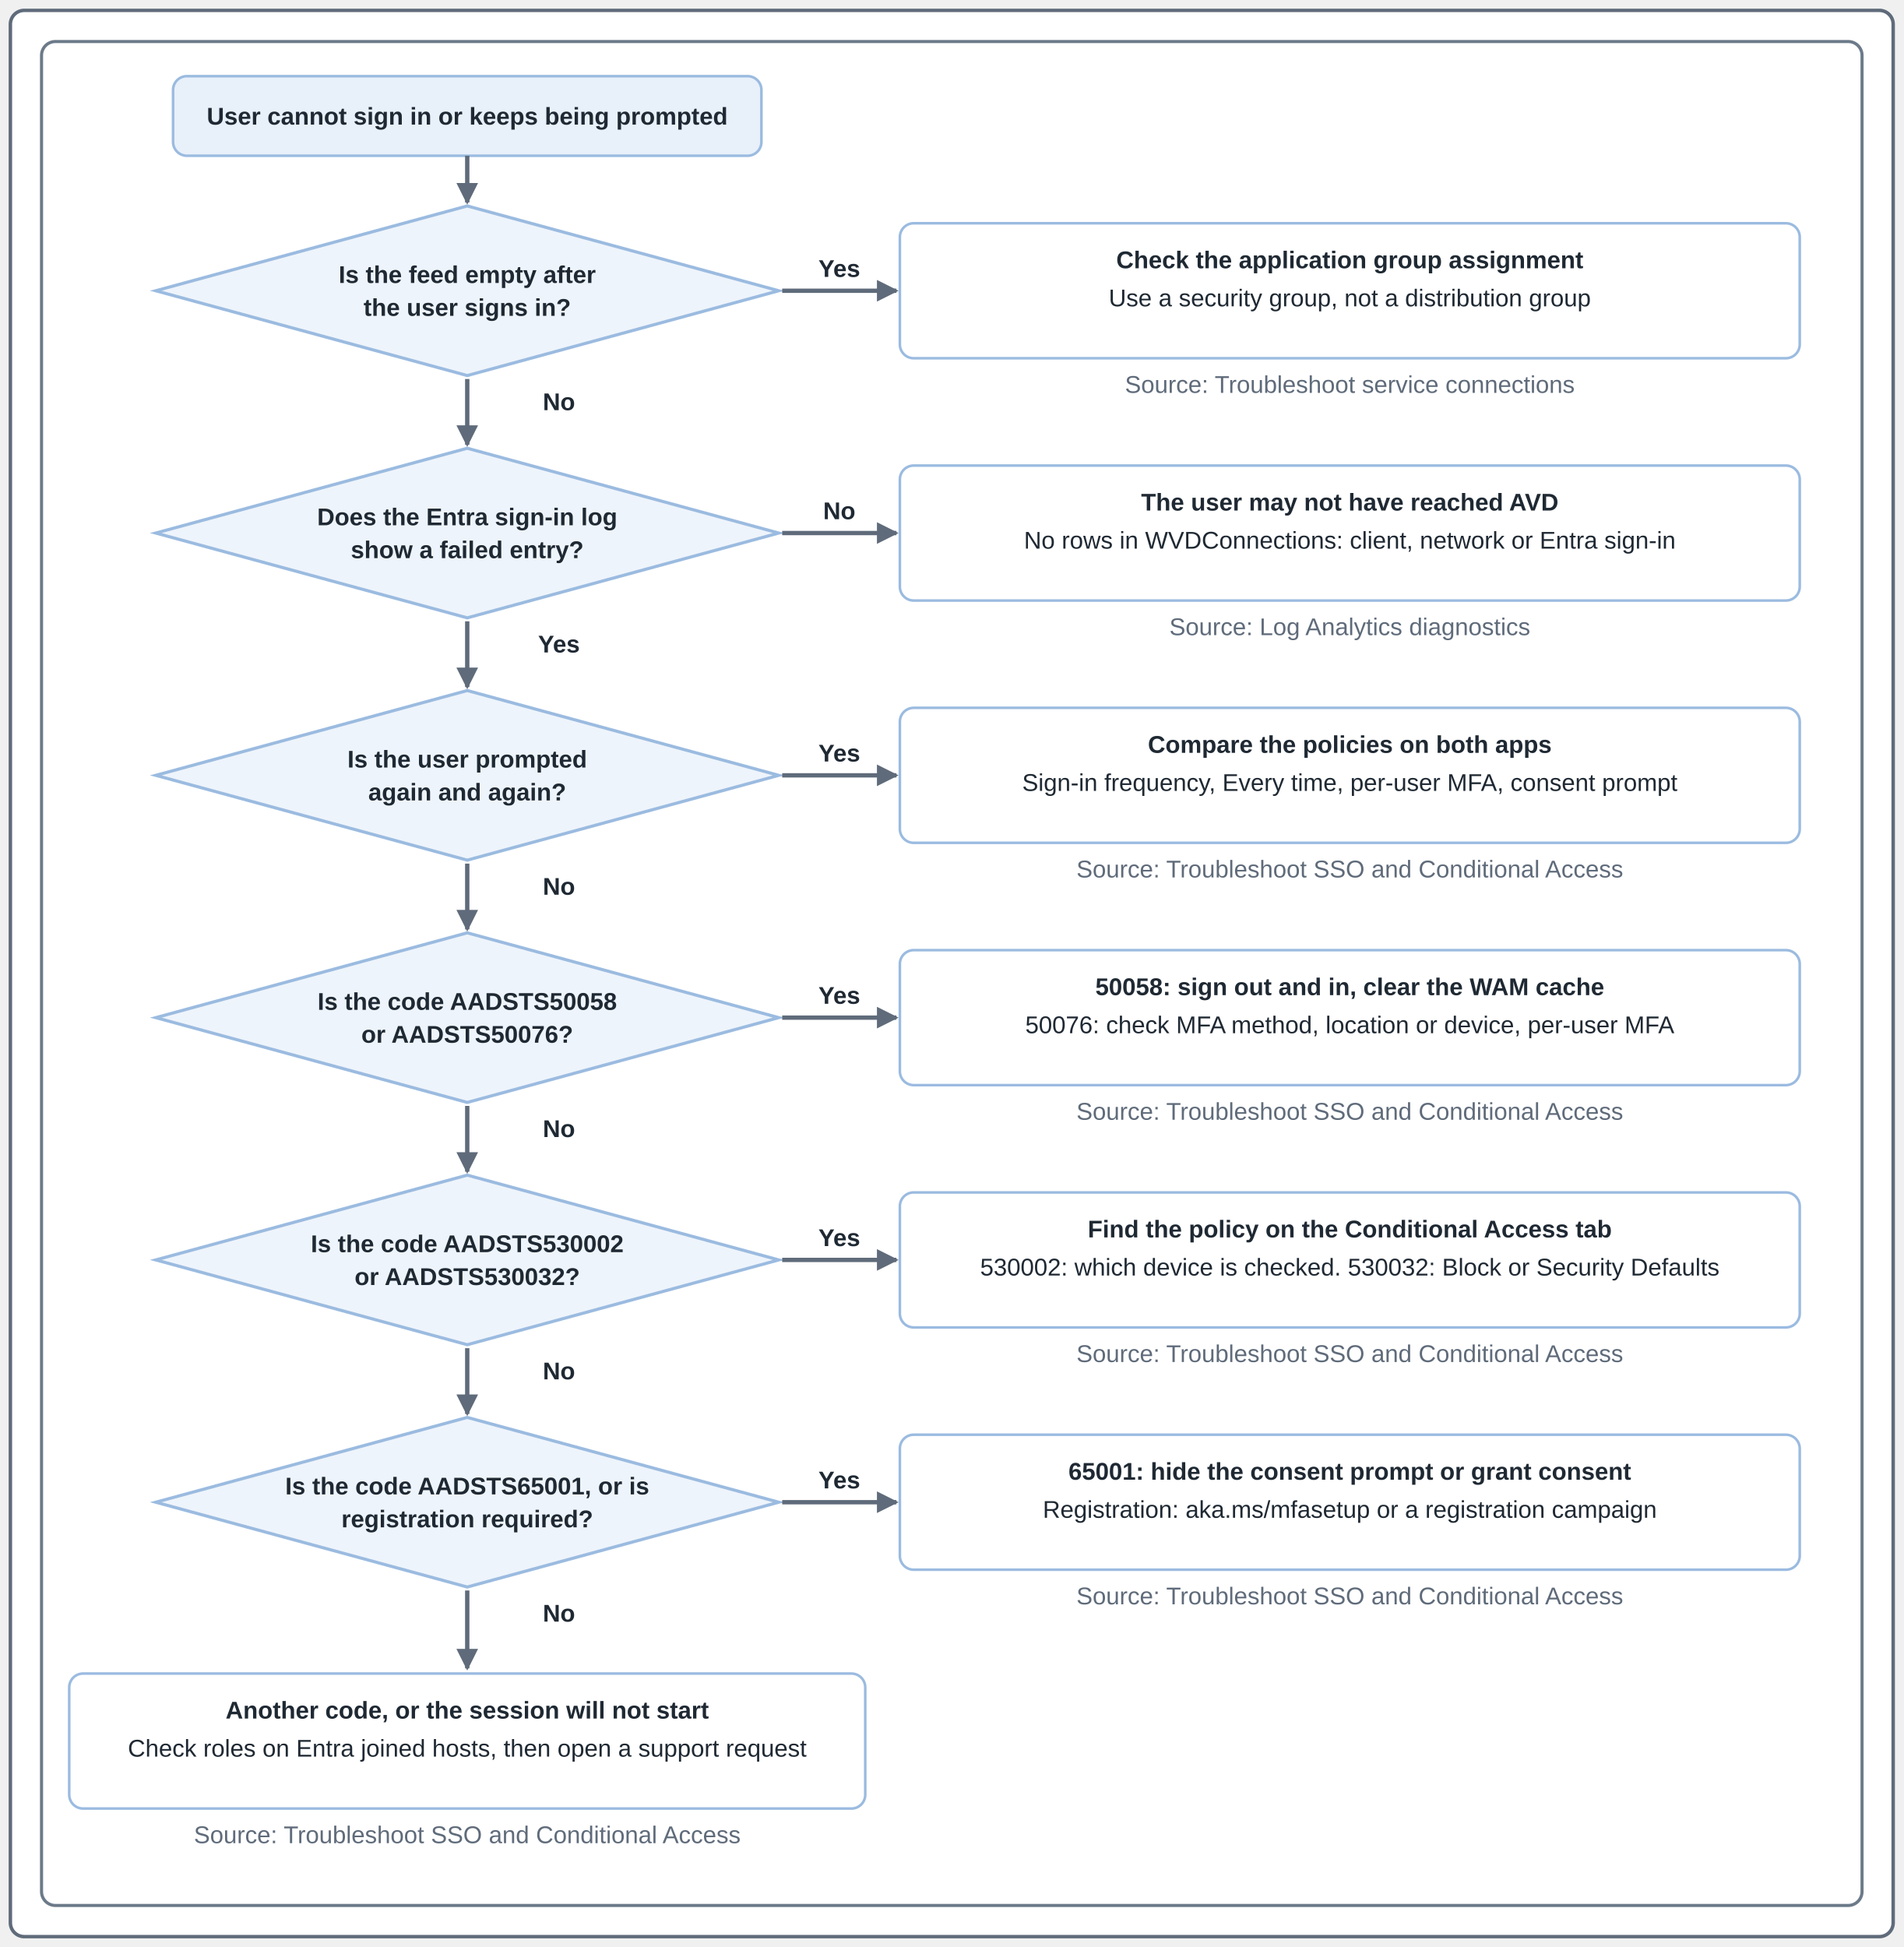
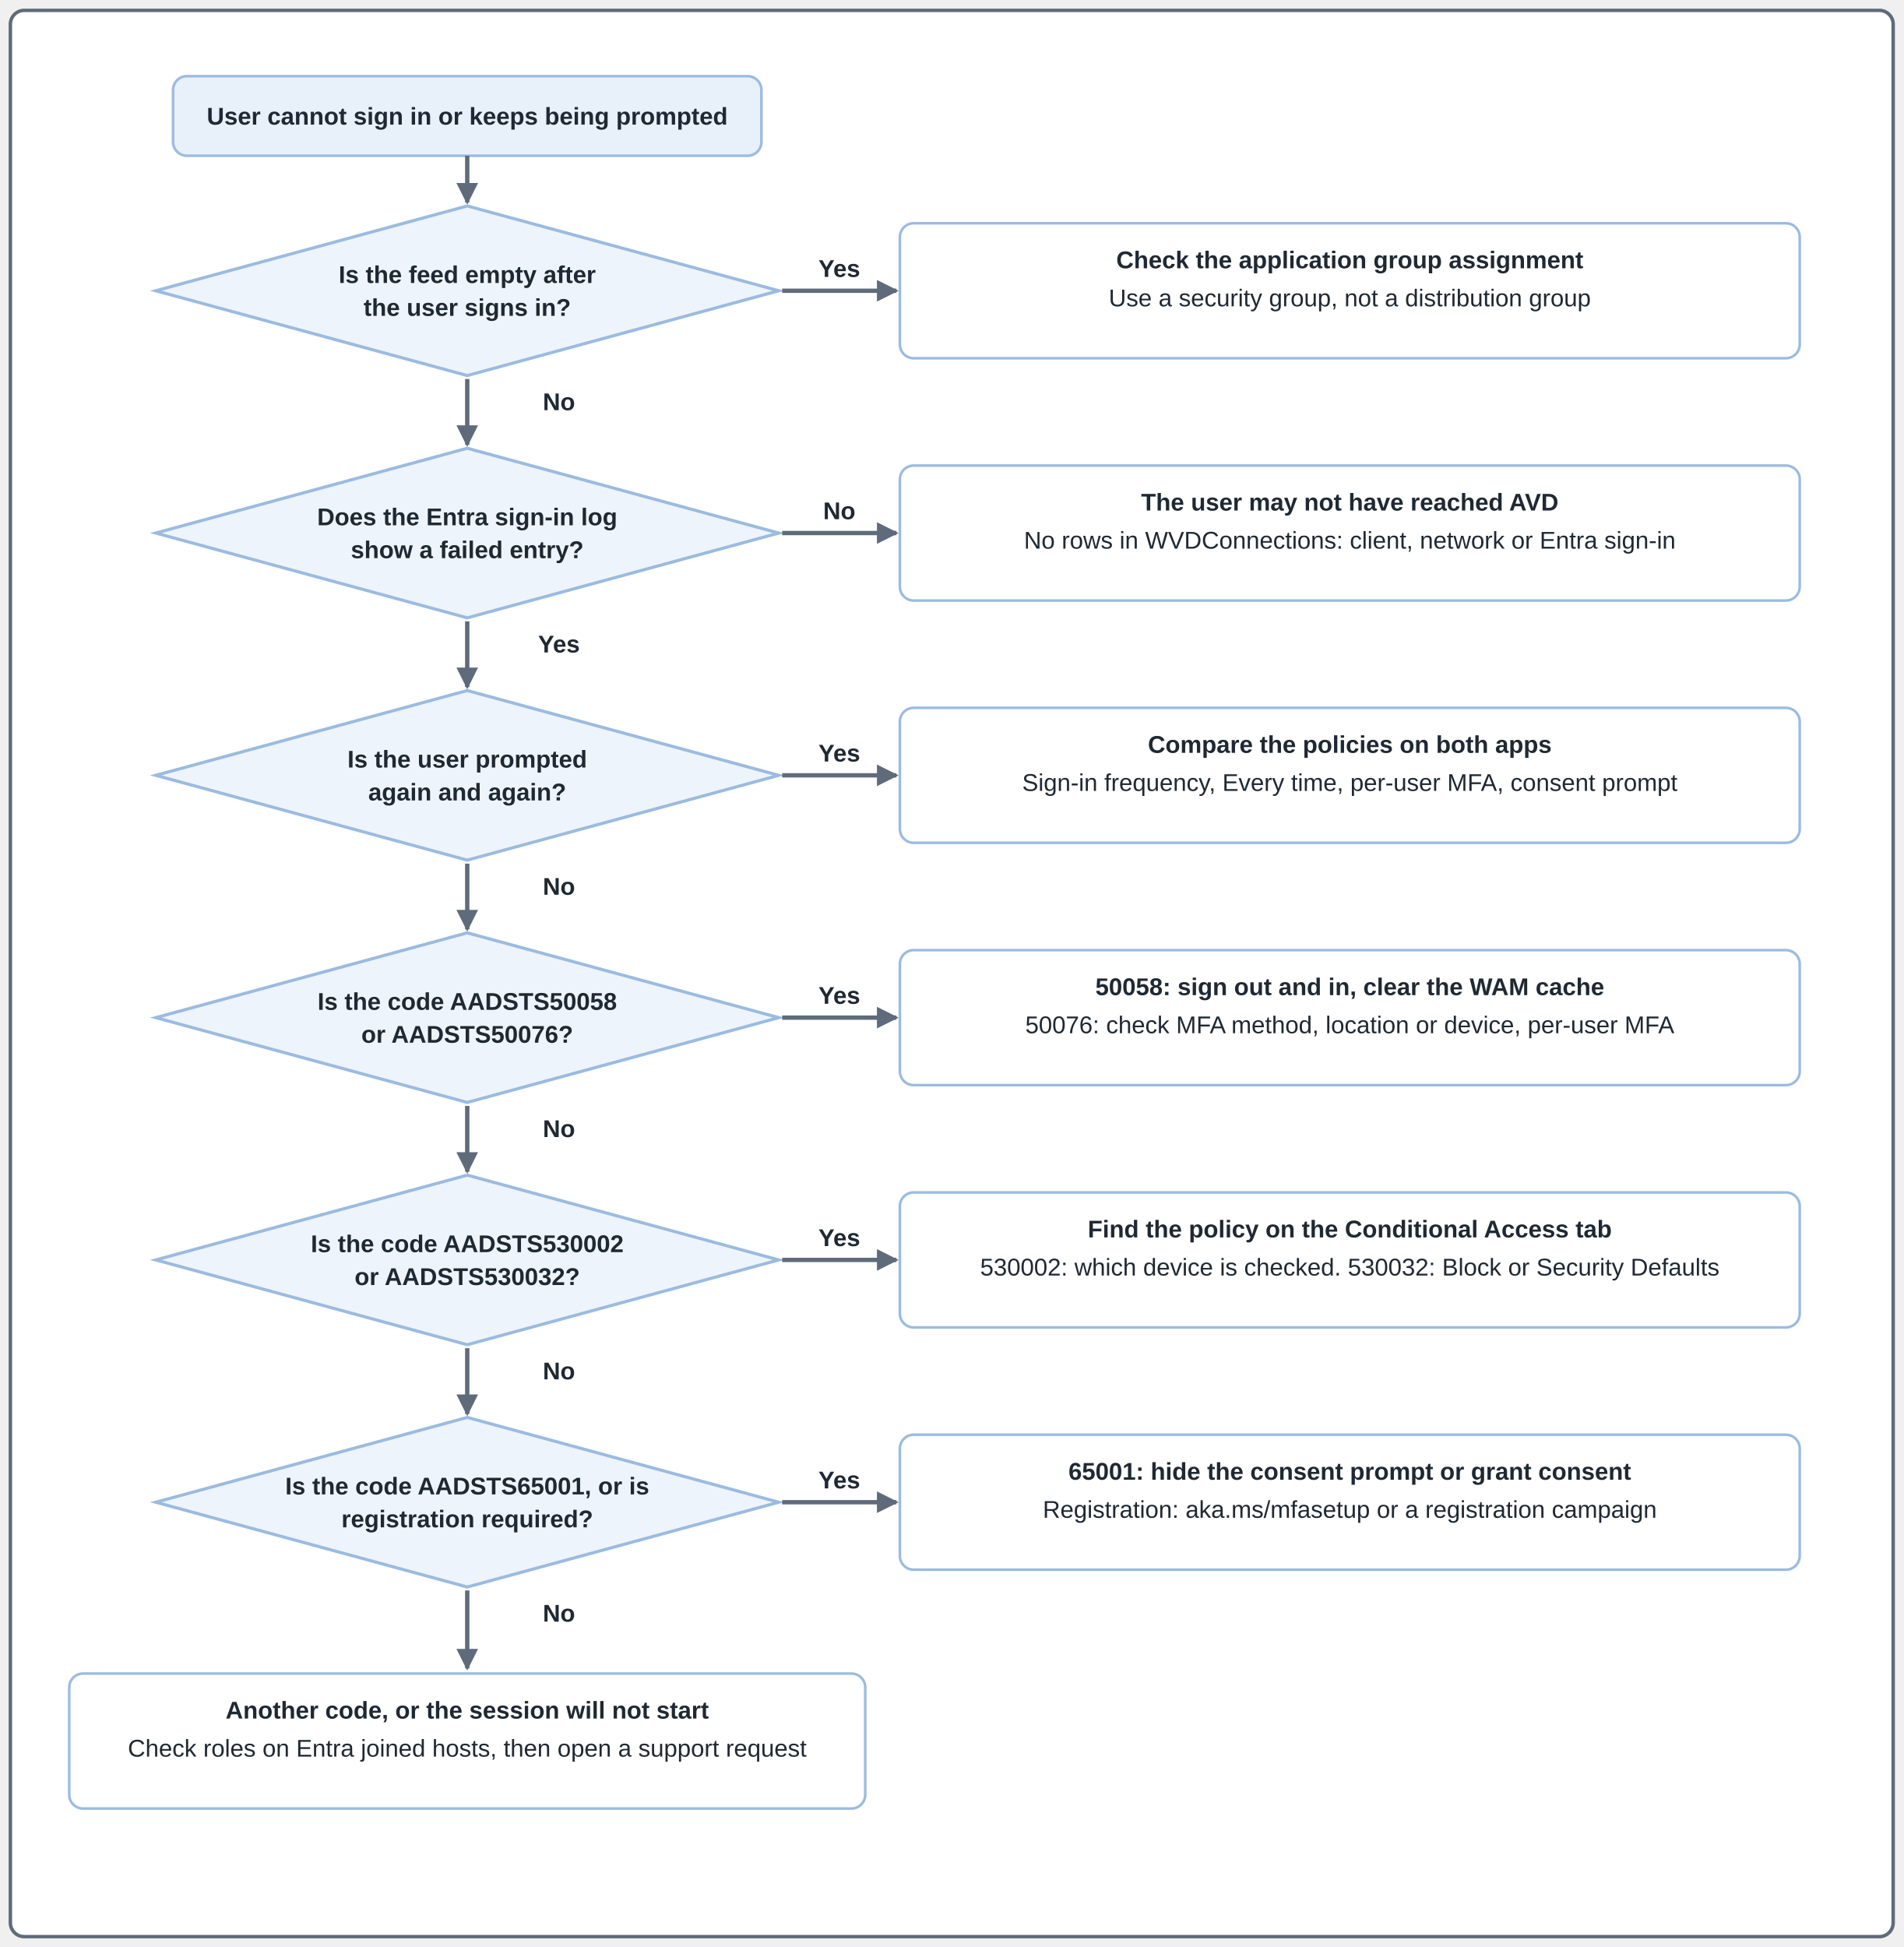
<svg xmlns="http://www.w3.org/2000/svg" viewBox="0 0 1100 1125" width="1100" height="1125" role="img" aria-labelledby="t d" font-family="Segoe UI, Arial, sans-serif">
  <defs>
    <marker id="a" viewBox="0 0 10 10" refX="9" refY="5" markerWidth="5" markerHeight="5" orient="auto">
      <path d="M0,0 L10,5 L0,10 z" fill="#5f6b7a" />
    </marker>
  </defs>
  <rect x="6" y="6" width="1088" height="1113" rx="8" fill="#ffffff" stroke="#5f6b7a" stroke-width="2" />
-   <rect x="24" y="24" width="1052" height="1077" rx="8" fill="#ffffff" stroke="#6c7a89" stroke-width="1.8" />
  <rect x="100.0" y="44" width="340" height="46" rx="8" fill="#e8f0fa" stroke="#9bbbe0" stroke-width="1.5" />
  <text x="270.0" y="72.0" font-size="14" font-weight="600" text-anchor="middle" fill="#1f2933">User cannot sign in or keeps being prompted</text>
  <line x1="270" y1="90" x2="270" y2="117.0" stroke="#5f6b7a" stroke-width="2.5" marker-end="url(#a)" />
  <polygon points="270,119.0 450.0,168 270,217.0 90.0,168" fill="#eef4fb" stroke="#9bbbe0" stroke-width="1.8" />
  <text x="270" y="163.5" font-size="14" font-weight="600" text-anchor="middle" fill="#1f2933">Is the feed empty after</text>
  <text x="270" y="182.5" font-size="14" font-weight="600" text-anchor="middle" fill="#1f2933">the user signs in?</text>
  <line x1="452.0" y1="168" x2="518" y2="168" stroke="#5f6b7a" stroke-width="2.5" marker-end="url(#a)" />
  <text x="485.0" y="160" font-size="14" font-weight="600" text-anchor="middle" fill="#1f2933">Yes</text>
  <rect x="520" y="129.0" width="520" height="78" rx="8" fill="#ffffff" stroke="#9bbbe0" stroke-width="1.5" />
  <text x="780.0" y="155.0" font-size="14" font-weight="600" text-anchor="middle" fill="#1f2933">Check the application group assignment</text>
  <text x="780.0" y="177.0" font-size="14" text-anchor="middle" fill="#1f2933">Use a security group, not a distribution group</text>
-   <text x="780.0" y="227.0" font-size="14" text-anchor="middle" fill="#5f6b7a">Source: Troubleshoot service connections</text>
  <line x1="270" y1="219.0" x2="270" y2="257.0" stroke="#5f6b7a" stroke-width="2.5" marker-end="url(#a)" />
  <text x="323.0" y="237.0" font-size="14" font-weight="600" text-anchor="middle" fill="#1f2933">No</text>
  <polygon points="270,259.0 450.0,308 270,357.0 90.0,308" fill="#eef4fb" stroke="#9bbbe0" stroke-width="1.8" />
  <text x="270" y="303.5" font-size="14" font-weight="600" text-anchor="middle" fill="#1f2933">Does the Entra sign-in log</text>
  <text x="270" y="322.5" font-size="14" font-weight="600" text-anchor="middle" fill="#1f2933">show a failed entry?</text>
  <line x1="452.0" y1="308" x2="518" y2="308" stroke="#5f6b7a" stroke-width="2.5" marker-end="url(#a)" />
  <text x="485.0" y="300" font-size="14" font-weight="600" text-anchor="middle" fill="#1f2933">No</text>
  <rect x="520" y="269.0" width="520" height="78" rx="8" fill="#ffffff" stroke="#9bbbe0" stroke-width="1.5" />
  <text x="780.0" y="295.0" font-size="14" font-weight="600" text-anchor="middle" fill="#1f2933">The user may not have reached AVD</text>
  <text x="780.0" y="317.0" font-size="14" text-anchor="middle" fill="#1f2933">No rows in WVDConnections: client, network or Entra sign-in</text>
-   <text x="780.0" y="367.0" font-size="14" text-anchor="middle" fill="#5f6b7a">Source: Log Analytics diagnostics</text>
  <line x1="270" y1="359.0" x2="270" y2="397.0" stroke="#5f6b7a" stroke-width="2.5" marker-end="url(#a)" />
  <text x="323.0" y="377.0" font-size="14" font-weight="600" text-anchor="middle" fill="#1f2933">Yes</text>
  <polygon points="270,399.0 450.0,448 270,497.0 90.0,448" fill="#eef4fb" stroke="#9bbbe0" stroke-width="1.8" />
  <text x="270" y="443.5" font-size="14" font-weight="600" text-anchor="middle" fill="#1f2933">Is the user prompted</text>
  <text x="270" y="462.5" font-size="14" font-weight="600" text-anchor="middle" fill="#1f2933">again and again?</text>
  <line x1="452.0" y1="448" x2="518" y2="448" stroke="#5f6b7a" stroke-width="2.5" marker-end="url(#a)" />
  <text x="485.0" y="440" font-size="14" font-weight="600" text-anchor="middle" fill="#1f2933">Yes</text>
  <rect x="520" y="409.0" width="520" height="78" rx="8" fill="#ffffff" stroke="#9bbbe0" stroke-width="1.5" />
  <text x="780.0" y="435.0" font-size="14" font-weight="600" text-anchor="middle" fill="#1f2933">Compare the policies on both apps</text>
  <text x="780.0" y="457.0" font-size="14" text-anchor="middle" fill="#1f2933">Sign-in frequency, Every time, per-user MFA, consent prompt</text>
-   <text x="780.0" y="507.0" font-size="14" text-anchor="middle" fill="#5f6b7a">Source: Troubleshoot SSO and Conditional Access</text>
  <line x1="270" y1="499.0" x2="270" y2="537.0" stroke="#5f6b7a" stroke-width="2.5" marker-end="url(#a)" />
  <text x="323.0" y="517.0" font-size="14" font-weight="600" text-anchor="middle" fill="#1f2933">No</text>
  <polygon points="270,539.0 450.0,588 270,637.0 90.0,588" fill="#eef4fb" stroke="#9bbbe0" stroke-width="1.8" />
  <text x="270" y="583.5" font-size="14" font-weight="600" text-anchor="middle" fill="#1f2933">Is the code AADSTS50058</text>
  <text x="270" y="602.5" font-size="14" font-weight="600" text-anchor="middle" fill="#1f2933">or AADSTS50076?</text>
  <line x1="452.0" y1="588" x2="518" y2="588" stroke="#5f6b7a" stroke-width="2.5" marker-end="url(#a)" />
  <text x="485.0" y="580" font-size="14" font-weight="600" text-anchor="middle" fill="#1f2933">Yes</text>
  <rect x="520" y="549.0" width="520" height="78" rx="8" fill="#ffffff" stroke="#9bbbe0" stroke-width="1.5" />
  <text x="780.0" y="575.0" font-size="14" font-weight="600" text-anchor="middle" fill="#1f2933">50058: sign out and in, clear the WAM cache</text>
  <text x="780.0" y="597.0" font-size="14" text-anchor="middle" fill="#1f2933">50076: check MFA method, location or device, per-user MFA</text>
-   <text x="780.0" y="647.0" font-size="14" text-anchor="middle" fill="#5f6b7a">Source: Troubleshoot SSO and Conditional Access</text>
  <line x1="270" y1="639.0" x2="270" y2="677.0" stroke="#5f6b7a" stroke-width="2.5" marker-end="url(#a)" />
  <text x="323.0" y="657.0" font-size="14" font-weight="600" text-anchor="middle" fill="#1f2933">No</text>
  <polygon points="270,679.0 450.0,728 270,777.0 90.0,728" fill="#eef4fb" stroke="#9bbbe0" stroke-width="1.8" />
  <text x="270" y="723.5" font-size="14" font-weight="600" text-anchor="middle" fill="#1f2933">Is the code AADSTS530002</text>
  <text x="270" y="742.5" font-size="14" font-weight="600" text-anchor="middle" fill="#1f2933">or AADSTS530032?</text>
  <line x1="452.0" y1="728" x2="518" y2="728" stroke="#5f6b7a" stroke-width="2.5" marker-end="url(#a)" />
  <text x="485.0" y="720" font-size="14" font-weight="600" text-anchor="middle" fill="#1f2933">Yes</text>
  <rect x="520" y="689.0" width="520" height="78" rx="8" fill="#ffffff" stroke="#9bbbe0" stroke-width="1.5" />
  <text x="780.0" y="715.0" font-size="14" font-weight="600" text-anchor="middle" fill="#1f2933">Find the policy on the Conditional Access tab</text>
  <text x="780.0" y="737.0" font-size="14" text-anchor="middle" fill="#1f2933">530002: which device is checked. 530032: Block or Security Defaults</text>
-   <text x="780.0" y="787.0" font-size="14" text-anchor="middle" fill="#5f6b7a">Source: Troubleshoot SSO and Conditional Access</text>
  <line x1="270" y1="779.0" x2="270" y2="817.0" stroke="#5f6b7a" stroke-width="2.5" marker-end="url(#a)" />
  <text x="323.0" y="797.0" font-size="14" font-weight="600" text-anchor="middle" fill="#1f2933">No</text>
  <polygon points="270,819.0 450.0,868 270,917.0 90.0,868" fill="#eef4fb" stroke="#9bbbe0" stroke-width="1.8" />
  <text x="270" y="863.5" font-size="14" font-weight="600" text-anchor="middle" fill="#1f2933">Is the code AADSTS65001, or is</text>
  <text x="270" y="882.5" font-size="14" font-weight="600" text-anchor="middle" fill="#1f2933">registration required?</text>
  <line x1="452.0" y1="868" x2="518" y2="868" stroke="#5f6b7a" stroke-width="2.5" marker-end="url(#a)" />
  <text x="485.0" y="860" font-size="14" font-weight="600" text-anchor="middle" fill="#1f2933">Yes</text>
  <rect x="520" y="829.0" width="520" height="78" rx="8" fill="#ffffff" stroke="#9bbbe0" stroke-width="1.5" />
  <text x="780.0" y="855.0" font-size="14" font-weight="600" text-anchor="middle" fill="#1f2933">65001: hide the consent prompt or grant consent</text>
  <text x="780.0" y="877.0" font-size="14" text-anchor="middle" fill="#1f2933">Registration: aka.ms/mfasetup or a registration campaign</text>
-   <text x="780.0" y="927.0" font-size="14" text-anchor="middle" fill="#5f6b7a">Source: Troubleshoot SSO and Conditional Access</text>
  <line x1="270" y1="919.0" x2="270" y2="964" stroke="#5f6b7a" stroke-width="2.5" marker-end="url(#a)" />
  <text x="323.0" y="937.0" font-size="14" font-weight="600" text-anchor="middle" fill="#1f2933">No</text>
  <rect x="40" y="967.0" width="460" height="78" rx="8" fill="#ffffff" stroke="#9bbbe0" stroke-width="1.5" />
  <text x="270.0" y="993.0" font-size="14" font-weight="600" text-anchor="middle" fill="#1f2933">Another code, or the session will not start</text>
  <text x="270.0" y="1015.0" font-size="14" text-anchor="middle" fill="#1f2933">Check roles on Entra joined hosts, then open a support request</text>
-   <text x="270.0" y="1065.0" font-size="14" text-anchor="middle" fill="#5f6b7a">Source: Troubleshoot SSO and Conditional Access</text>
</svg>
